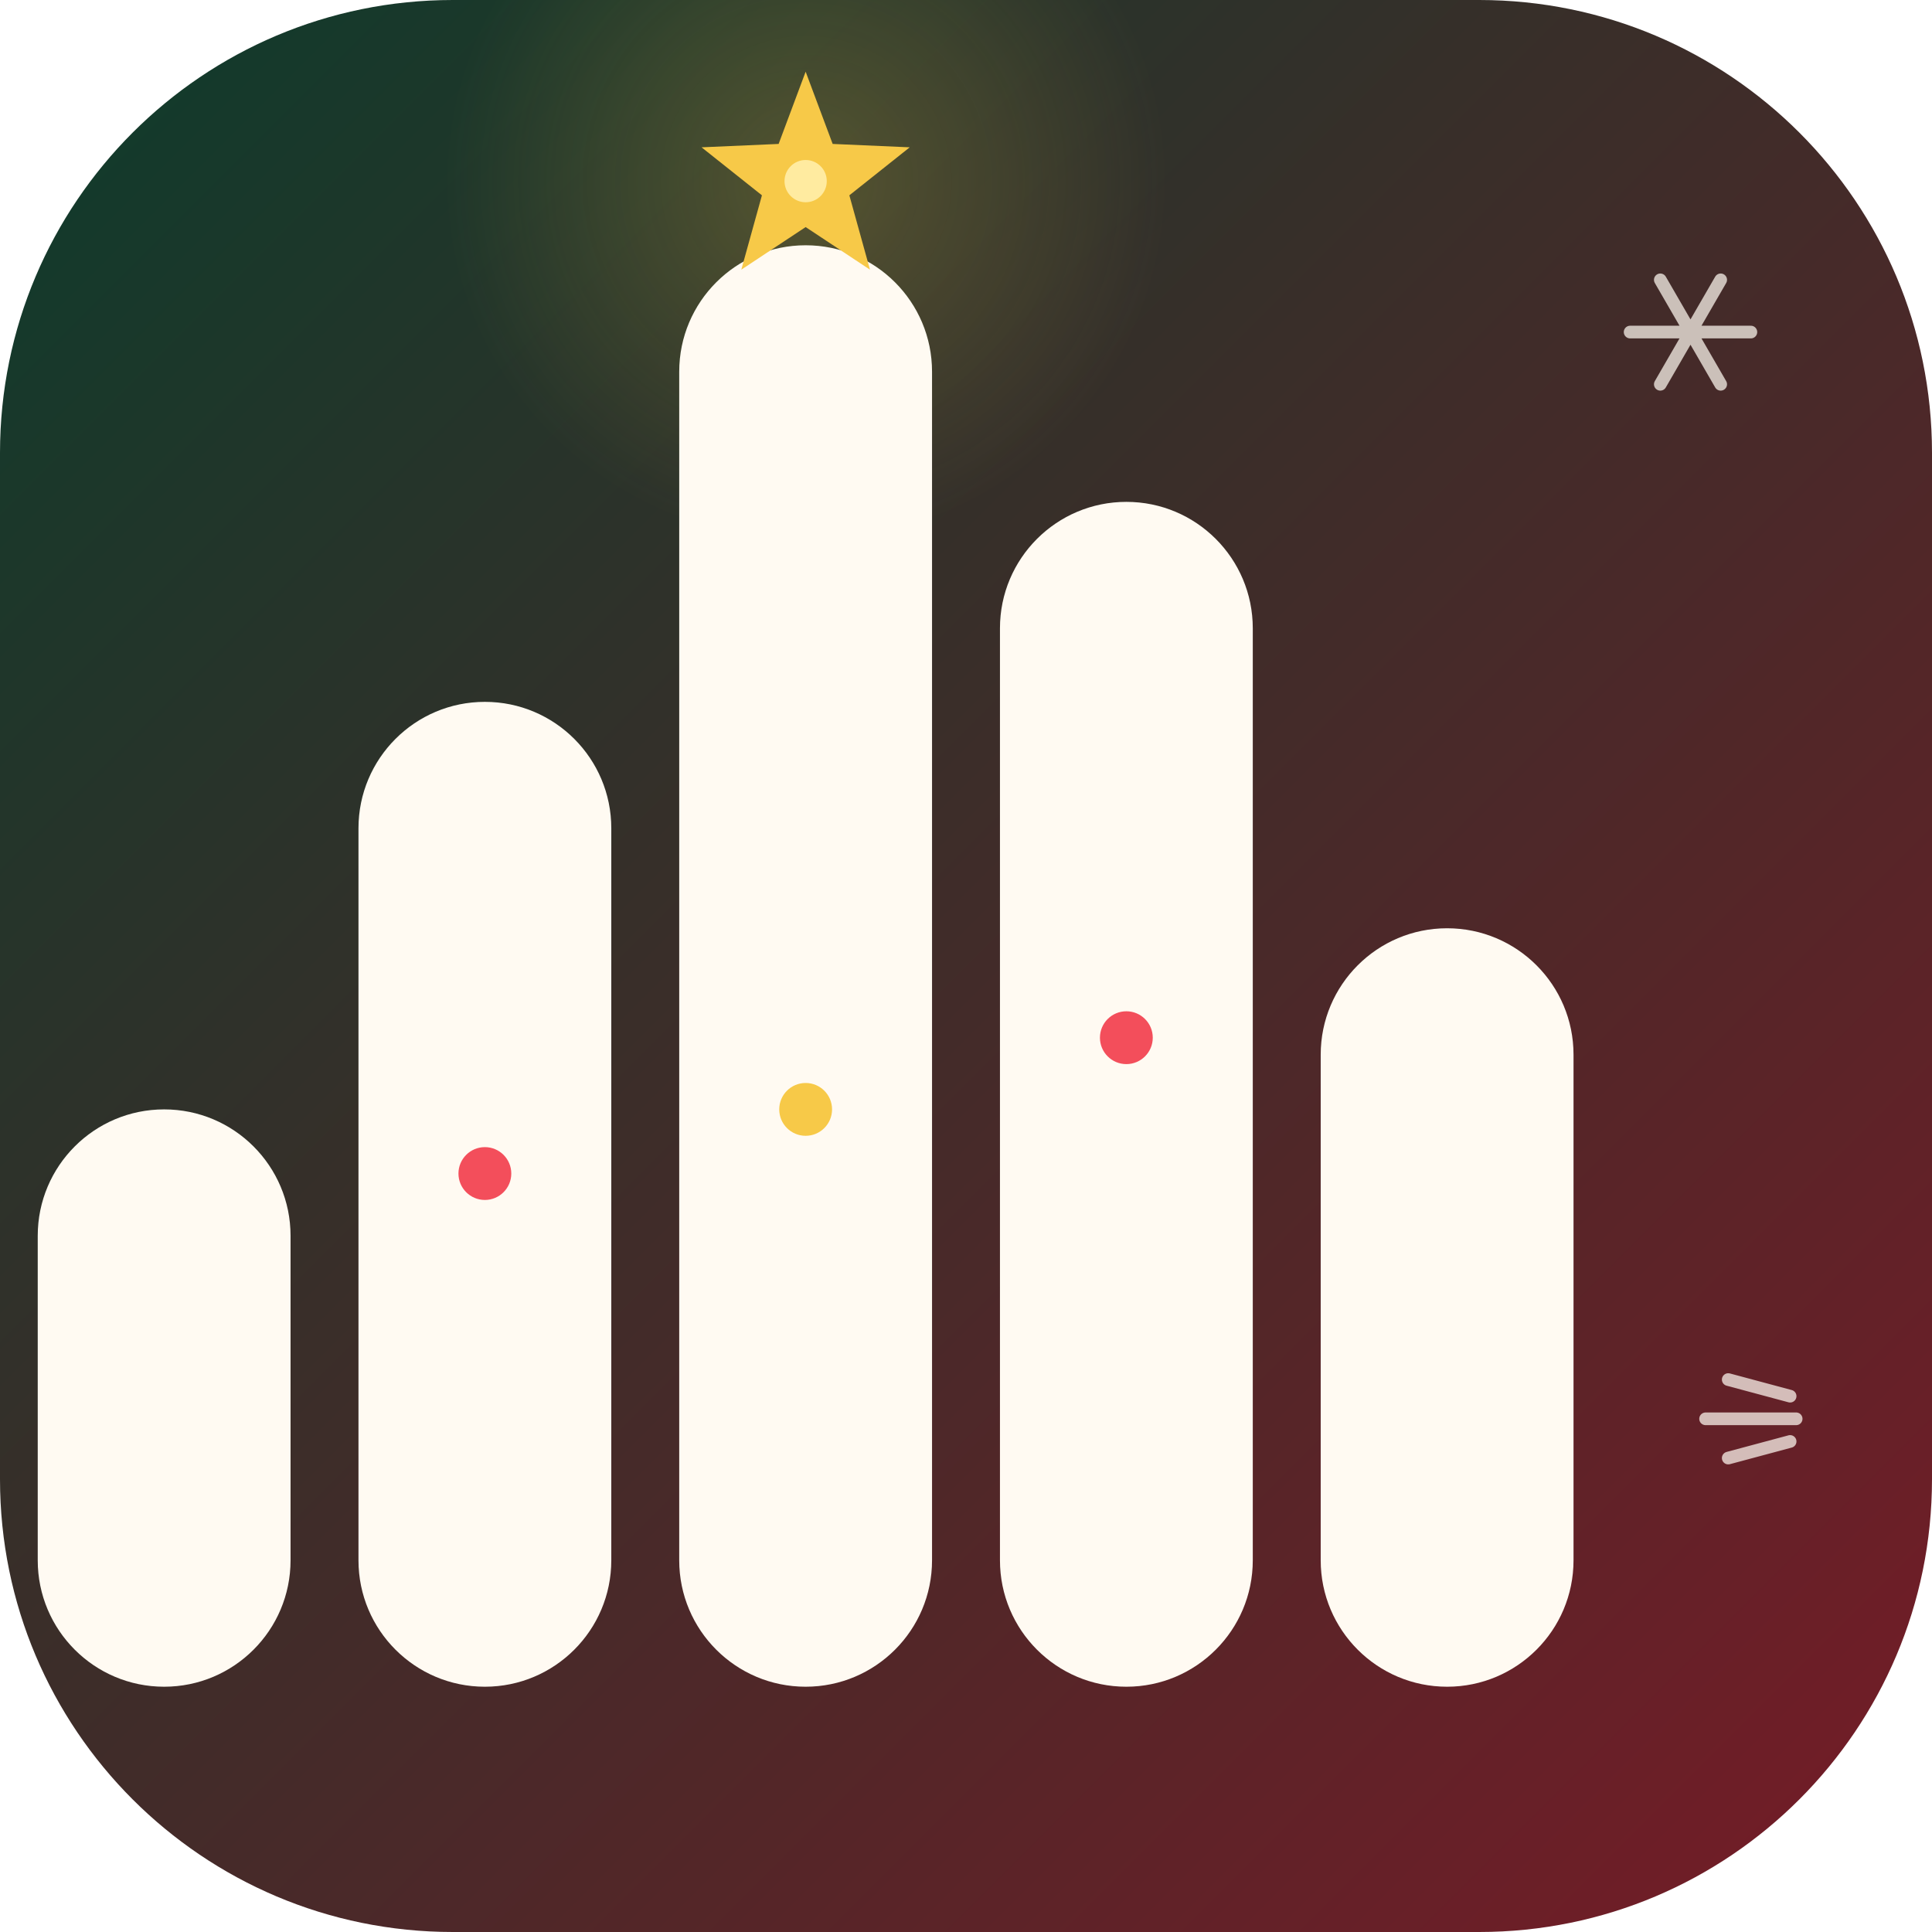
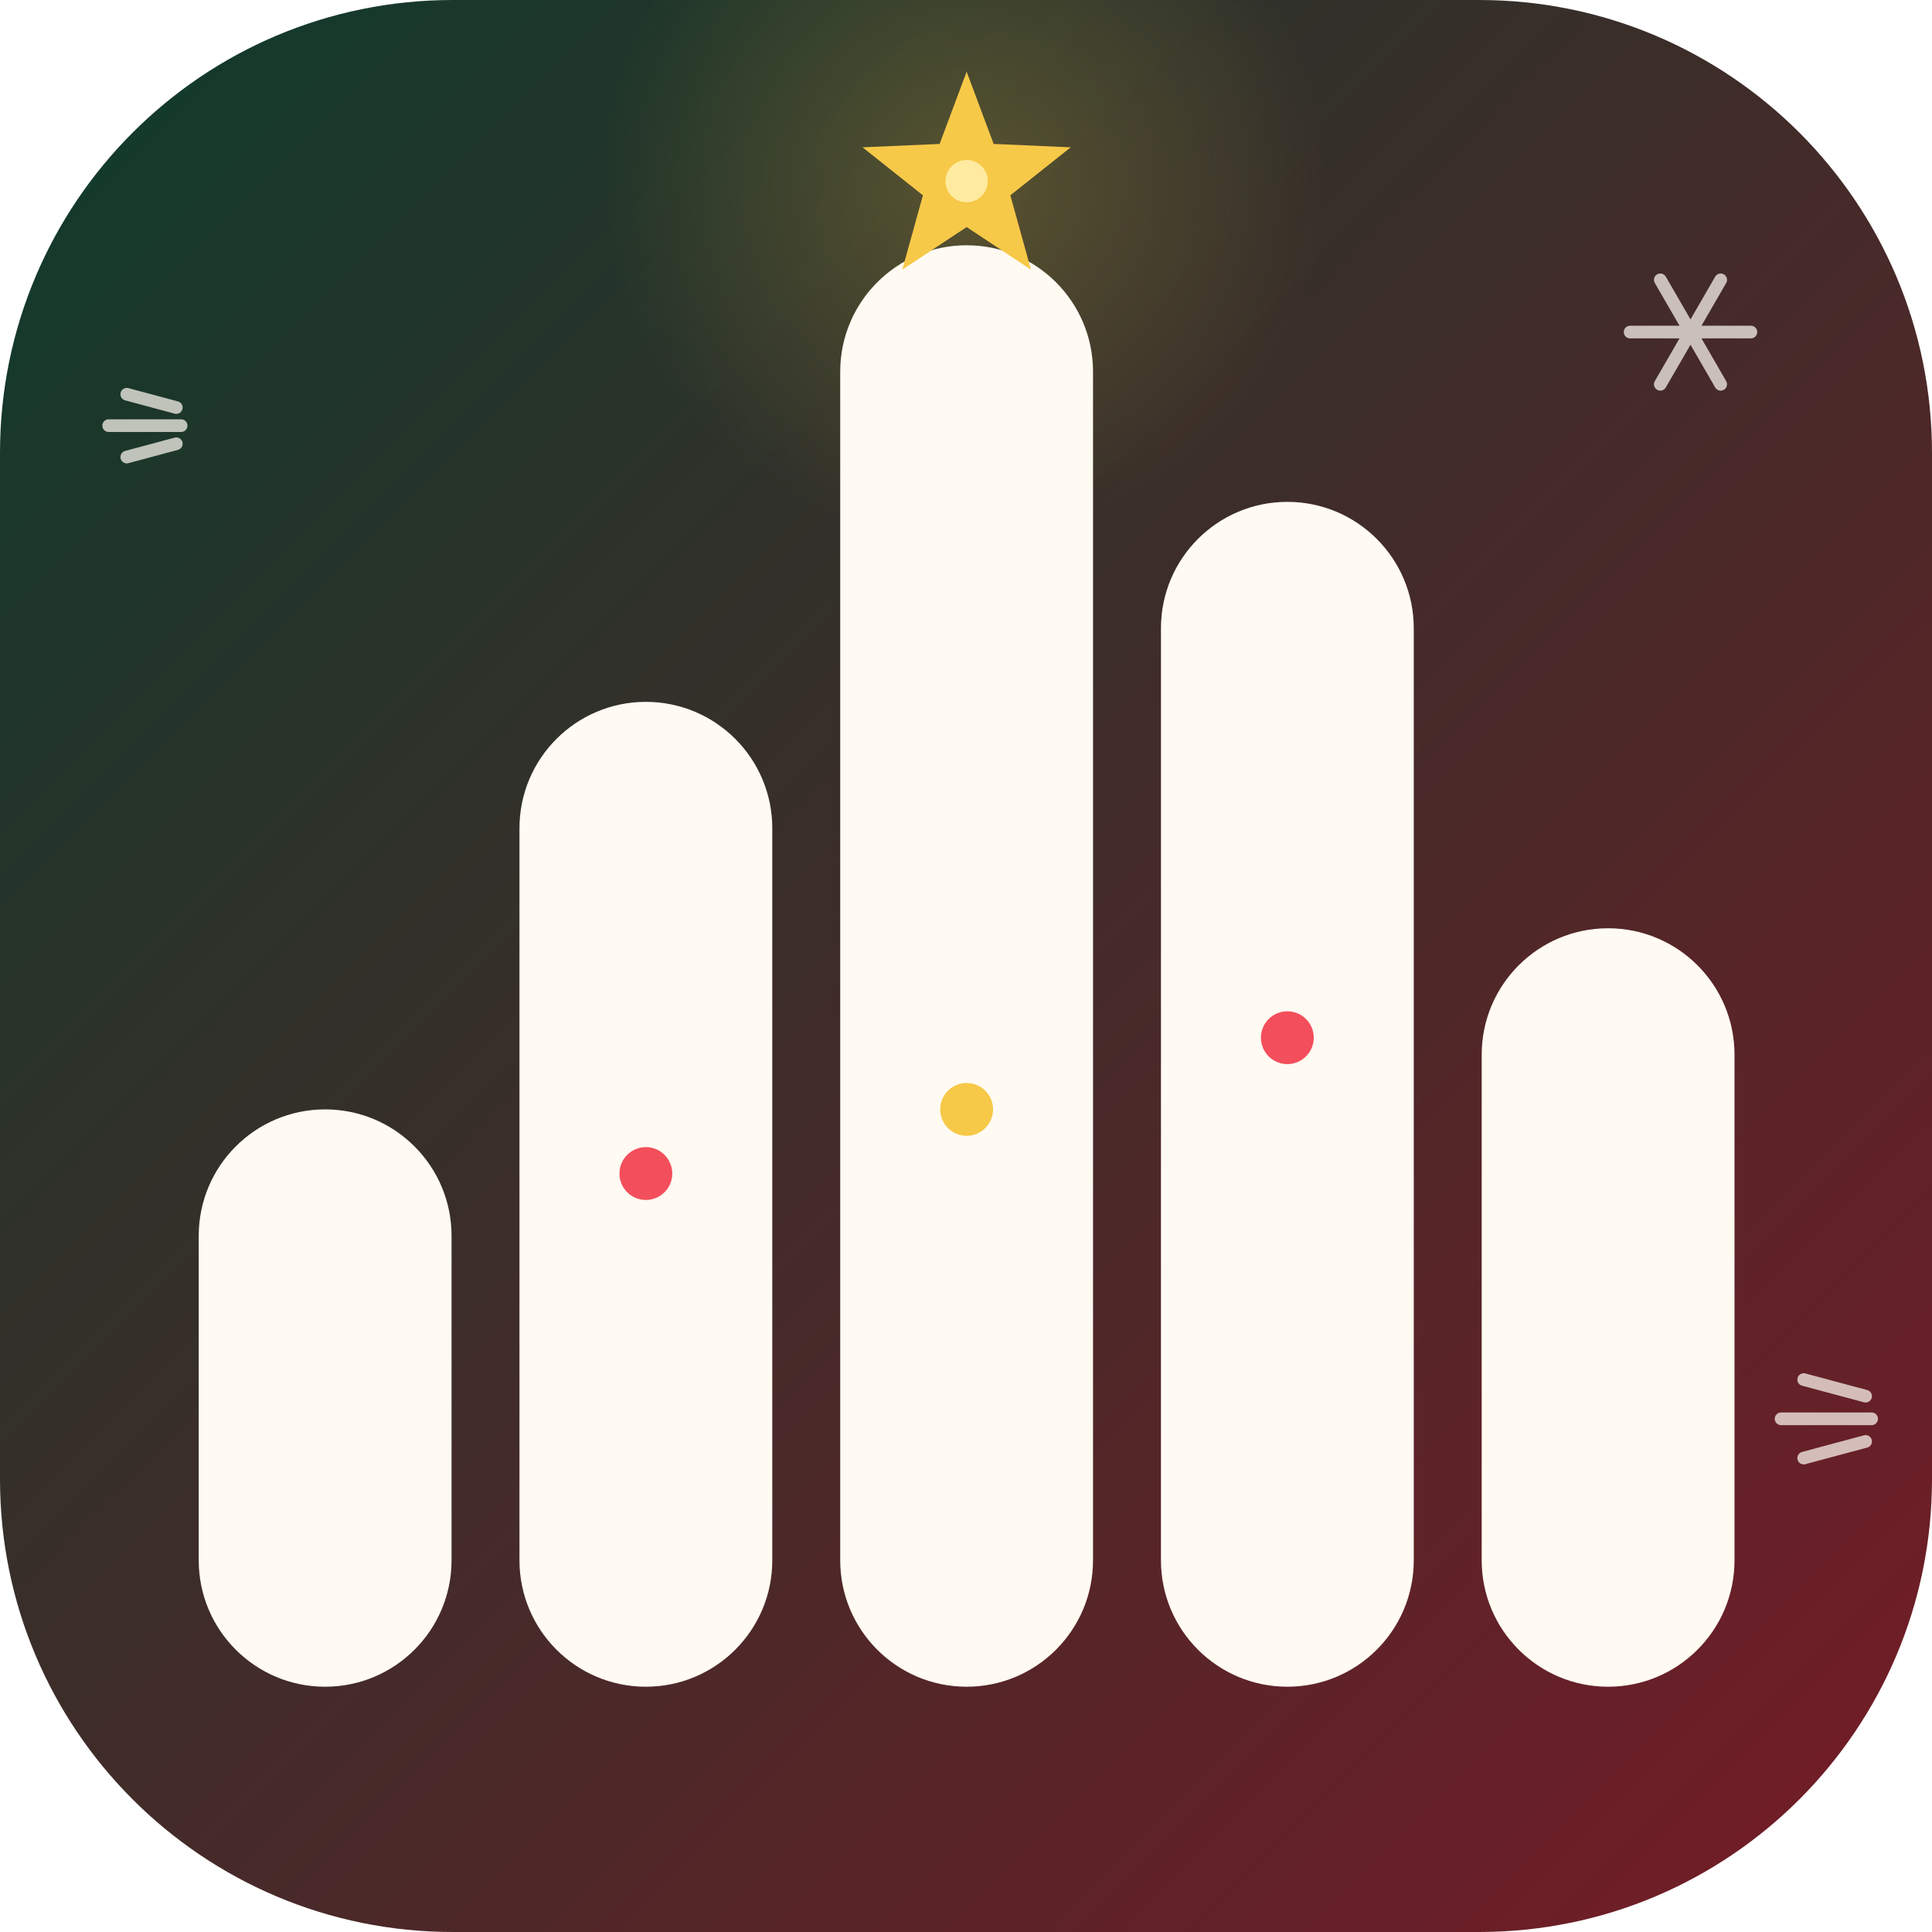
<svg xmlns="http://www.w3.org/2000/svg" viewBox="0 0 64 64" role="img" aria-label="Pulse — Christmas edition">
  <defs>
    <linearGradient id="pine" x1="0" y1="0" x2="1" y2="1">
      <stop offset="0" stop-color="#0c3c2b" />
      <stop offset="1" stop-color="#771b27" />
    </linearGradient>
-     <radialGradient id="glow" cx="26.7" cy="6" r="12" gradientUnits="userSpaceOnUse">
+     <radialGradient id="glow" cx="32" cy="6" r="12" gradientUnits="userSpaceOnUse">
      <stop offset="0" stop-color="#f7c948" stop-opacity=".22" />
      <stop offset="1" stop-color="#f7c948" stop-opacity="0" />
    </radialGradient>
  </defs>
  <rect width="64" height="64" rx="15" fill="url(#pine)" />
  <rect width="64" height="64" rx="15" fill="url(#glow)" />
  <g stroke="#fffaf2" stroke-opacity=".72" stroke-width=".42" stroke-linecap="round">
    <g transform="translate(56 11)">
      <path d="M-2 0H2M-1-1.73 1 1.73M-1 1.73 1-1.73" />
    </g>
-     <g transform="translate(58 47)">
+     <g transform="translate(4.8 14.1)">
+       <path d="M-1.2 0H1.2M-.6-1.04 1.04-.6M-.6 1.04 1.04.6" />
+     </g>
+     <g transform="translate(60.5 47)">
      <path d="M-1.5 0H1.5M-.75-1.3 1.3-0.75M-.75 1.3 1.3 0.75" />
    </g>
  </g>
-   <g fill="#fffaf2">
+   <g fill="#fffaf2" transform="translate(5.333 0)">
    <rect x="1.25" y="36.75" width="8.375" height="19.125" rx="4.188" />
    <rect x="11.875" y="23.25" width="8.375" height="32.625" rx="4.188" />
    <rect x="22.5" y="8.125" width="8.375" height="47.75" rx="4.188" />
    <rect x="33.125" y="16.625" width="8.375" height="39.25" rx="4.188" />
    <rect x="43.75" y="30.75" width="8.375" height="25.125" rx="4.188" />
  </g>
-   <g>
+   <g transform="translate(5.333 0)">
    <circle cx="16.062" cy="38.875" r=".875" fill="#f34e5b" />
    <circle cx="26.688" cy="36.75" r=".875" fill="#f7c948" />
    <circle cx="37.312" cy="34.375" r=".875" fill="#f34e5b" />
  </g>
-   <g fill="#f7c948">
+   <g fill="#f7c948" transform="translate(5.333 0)">
    <polygon points="26.688,2.375 27.583,4.768 30.136,4.88 28.136,6.47 28.819,8.933 26.688,7.522 24.557,8.933 25.24,6.47 23.24,4.88 25.793,4.768" />
    <circle cx="26.688" cy="6" r=".7" fill="#ffeba0" />
  </g>
</svg>
